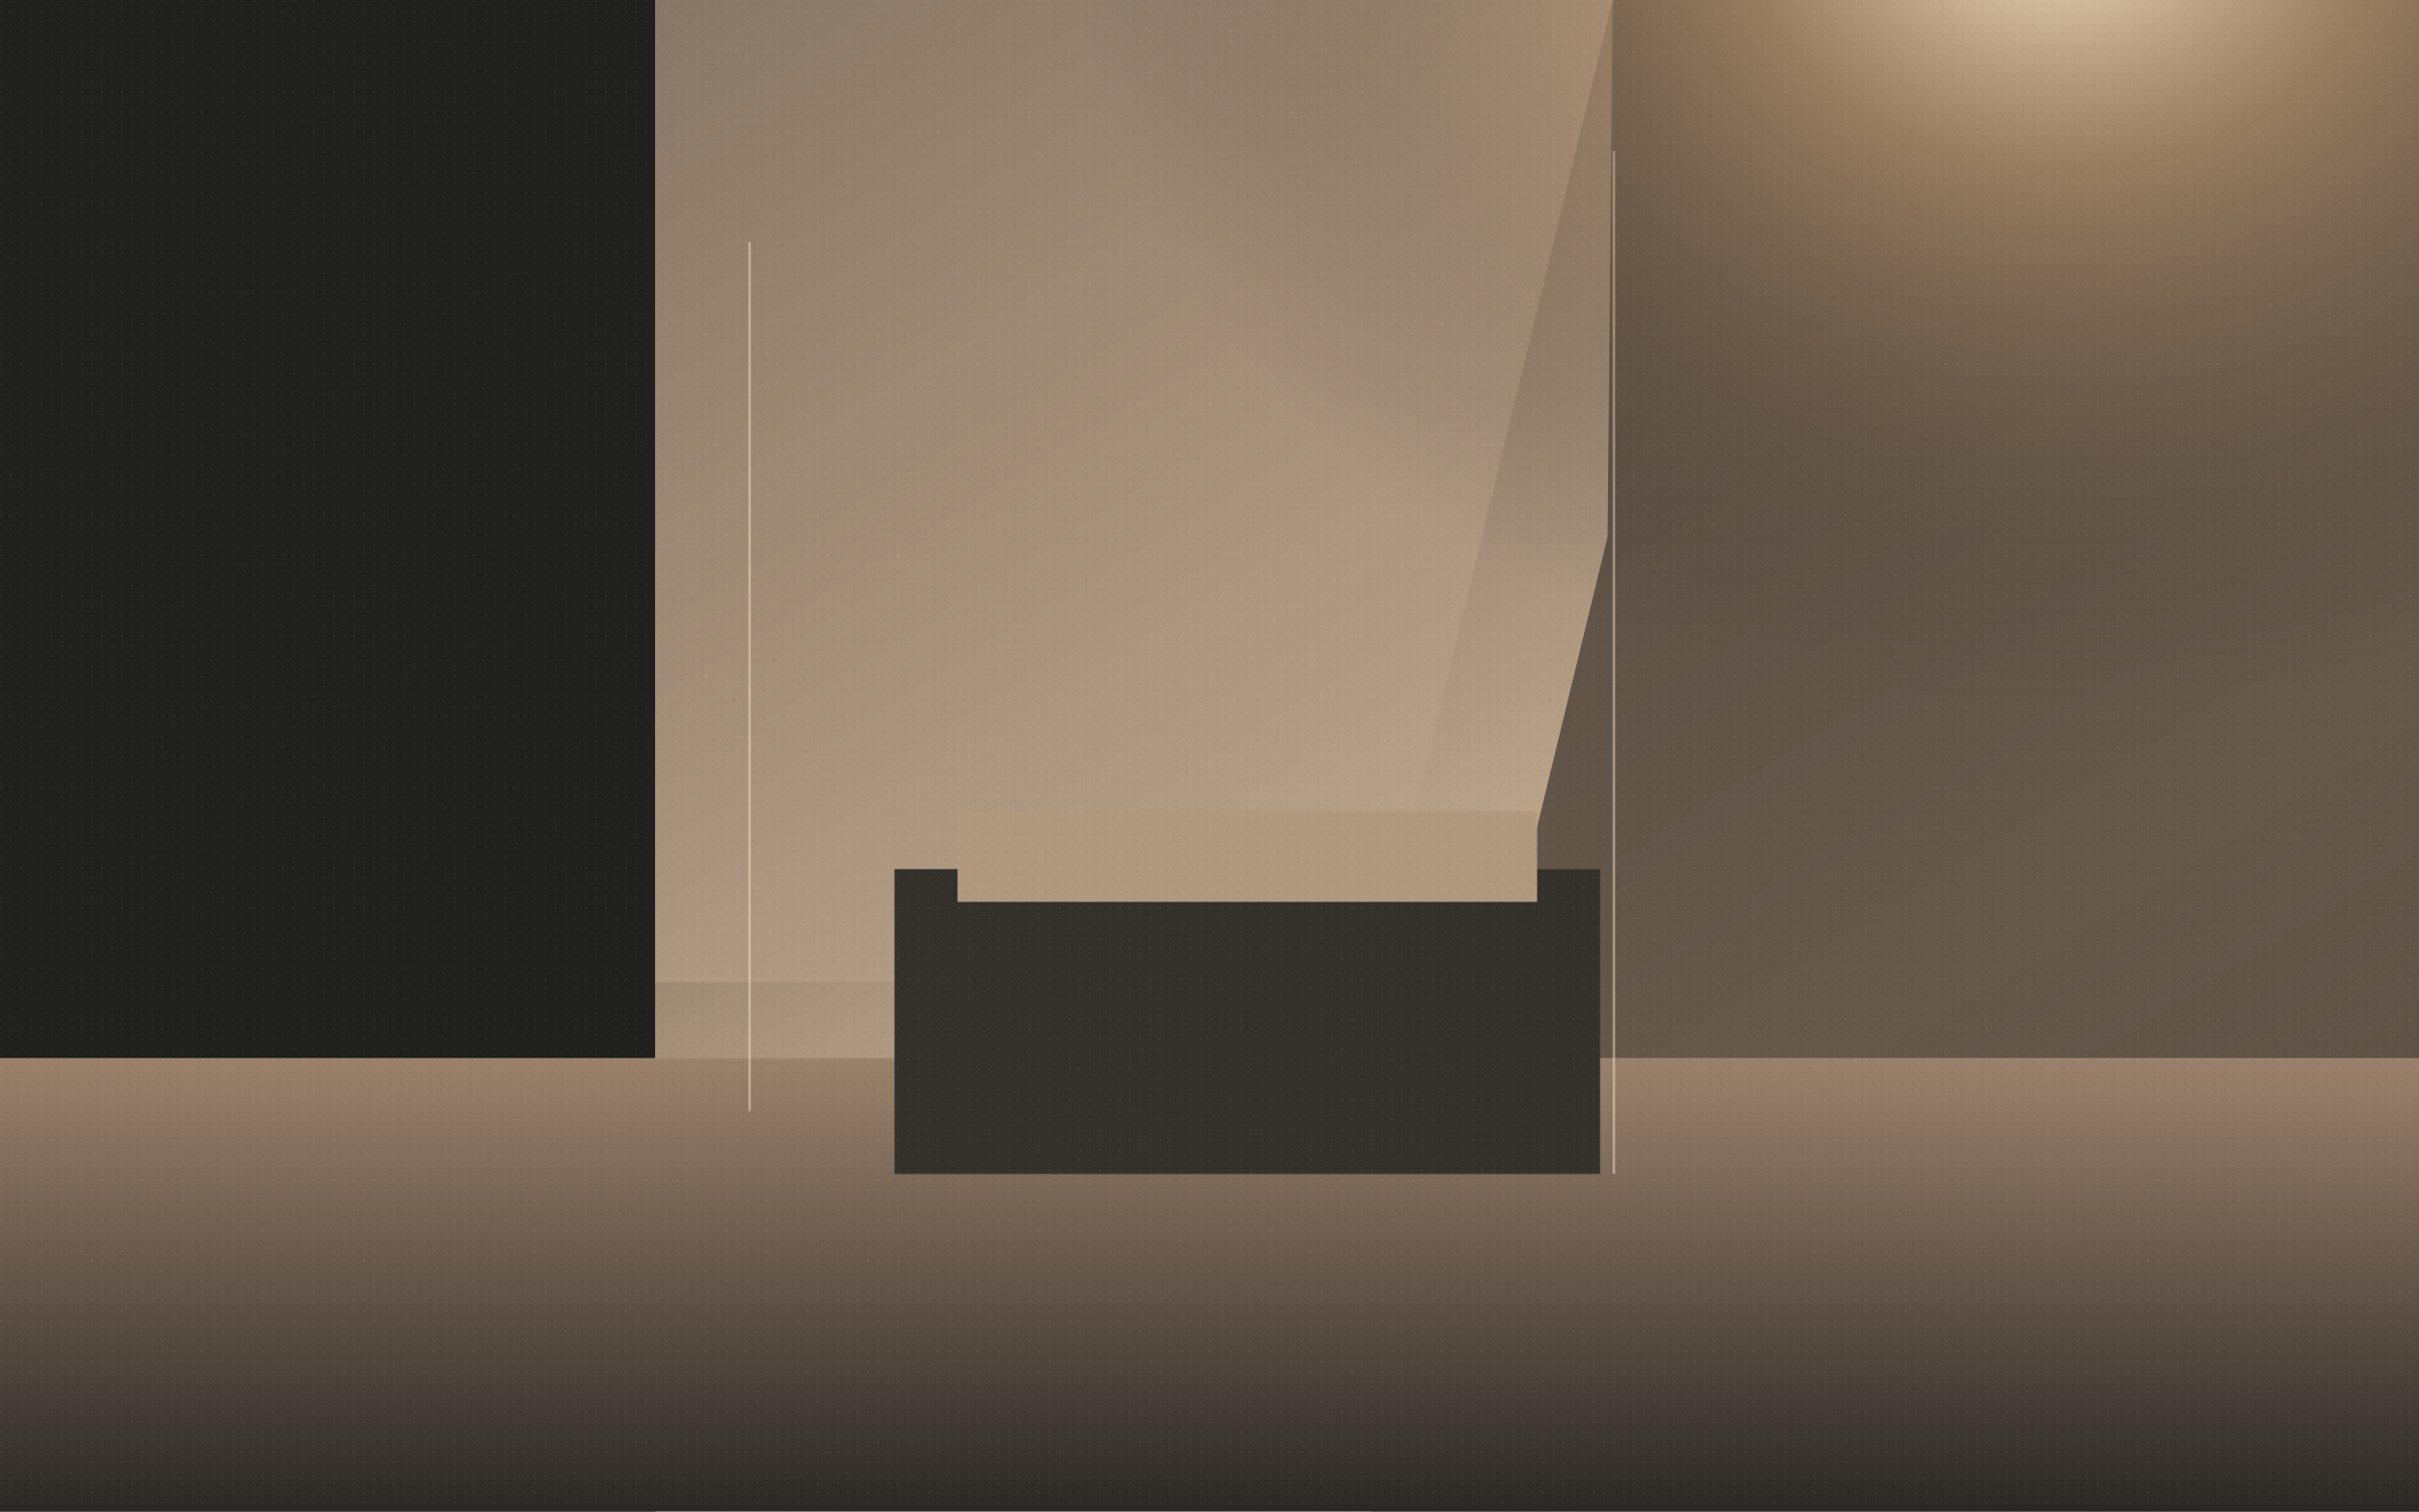
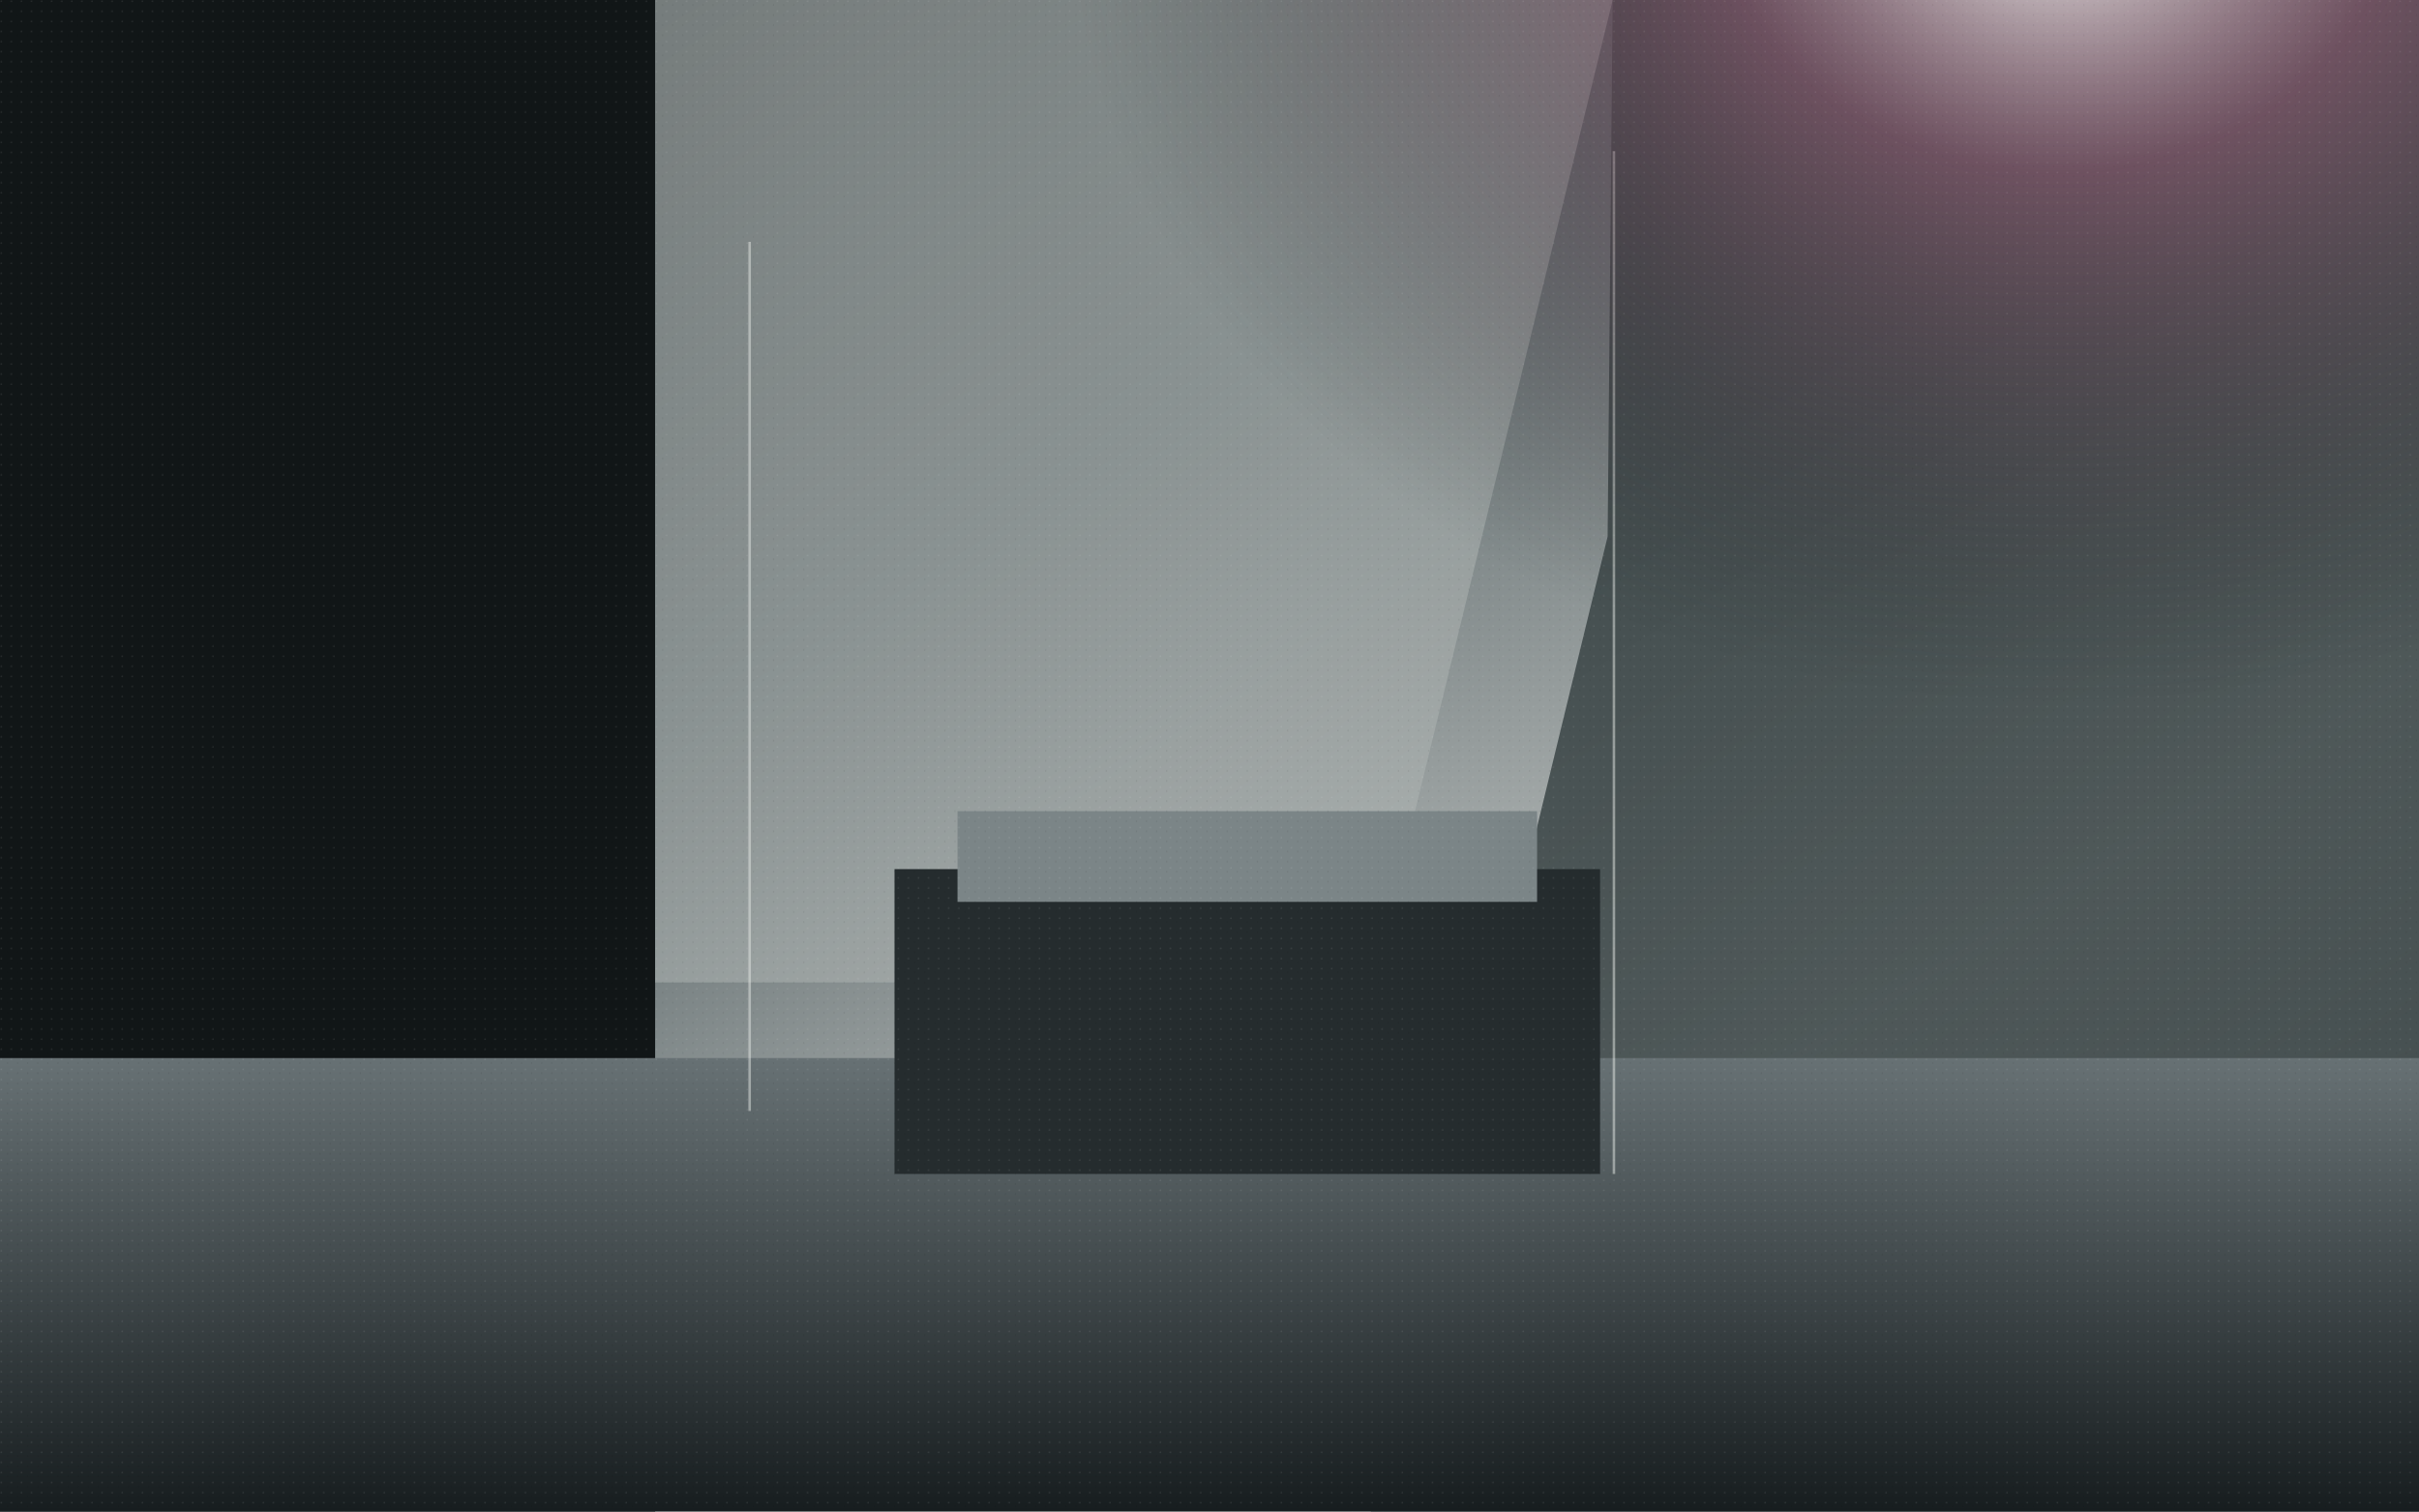
<svg xmlns="http://www.w3.org/2000/svg" viewBox="0 0 1920 1200">
  <defs>
    <linearGradient id="wall" x1="0" y1="0" x2="1" y2="1">
-       <stop offset="0" stop-color="#332f2a" />
-       <stop offset="0.38" stop-color="#8d7966" />
-       <stop offset="0.72" stop-color="#d6bea0" />
-       <stop offset="1" stop-color="#6b5b4e" />
+       <stop offset="0" stop-color="#202627" />
+       <stop offset="0.38" stop-color="#626d6f" />
+       <stop offset="0.72" stop-color="#c9ccca" />
+       <stop offset="1" stop-color="#465052" />
    </linearGradient>
    <radialGradient id="light" cx="72%" cy="22%" r="56%">
-       <stop offset="0" stop-color="#fff1d2" stop-opacity="0.98" />
-       <stop offset="0.34" stop-color="#d9ad7d" stop-opacity="0.46" />
-       <stop offset="1" stop-color="#1d1d1b" stop-opacity="0" />
+       <stop offset="0" stop-color="#f4f5f2" stop-opacity="0.98" />
+       <stop offset="0.34" stop-color="#87536a" stop-opacity="0.62" />
+       <stop offset="1" stop-color="#121617" stop-opacity="0" />
    </radialGradient>
    <linearGradient id="floor" x1="0" y1="0" x2="0" y2="1">
-       <stop offset="0" stop-color="#9a816b" />
-       <stop offset="1" stop-color="#2a2825" />
+       <stop offset="0" stop-color="#677174" />
+       <stop offset="1" stop-color="#171d1f" />
    </linearGradient>
    <pattern id="grain" width="8" height="8" patternUnits="userSpaceOnUse">
      <circle cx="1" cy="1" r="0.7" fill="#fff" opacity="0.09" />
      <circle cx="6" cy="4" r="0.55" fill="#000" opacity="0.1" />
    </pattern>
  </defs>
  <rect width="1920" height="1200" fill="url(#wall)" />
-   <path d="M0 0h520v1200H0z" fill="#20211f" />
-   <path d="M520 0h760l-190 780H520z" fill="#b8a188" opacity="0.52" />
-   <path d="M1280 0h640v1200H1088l188-774z" fill="#54483e" opacity="0.86" />
+   <path d="M0 0h520v1200H0z" fill="#111617" />
+   <path d="M520 0h760l-190 780H520z" fill="#aeb5b3" opacity="0.52" />
+   <path d="M1280 0h640v1200H1088l188-774z" fill="#3b4547" opacity="0.86" />
  <path d="M0 840h1920v360H0z" fill="url(#floor)" />
-   <path d="M710 690h560v242H710z" fill="#34312d" />
-   <path d="M760 644h460v72H760z" fill="#b19980" />
-   <path d="M594 192h2v690h-2zM1280 120h2v812h-2z" fill="#f0dcc1" opacity="0.5" />
+   <path d="M710 690h560v242H710z" fill="#252c2e" />
+   <path d="M760 644h460v72H760z" fill="#7b8587" />
+   <path d="M594 192h2v690h-2zM1280 120h2v812h-2z" fill="#e4e7e4" opacity="0.5" />
  <ellipse cx="1325" cy="240" rx="700" ry="570" fill="url(#light)" />
  <rect width="1920" height="1200" fill="url(#grain)" />
</svg>
